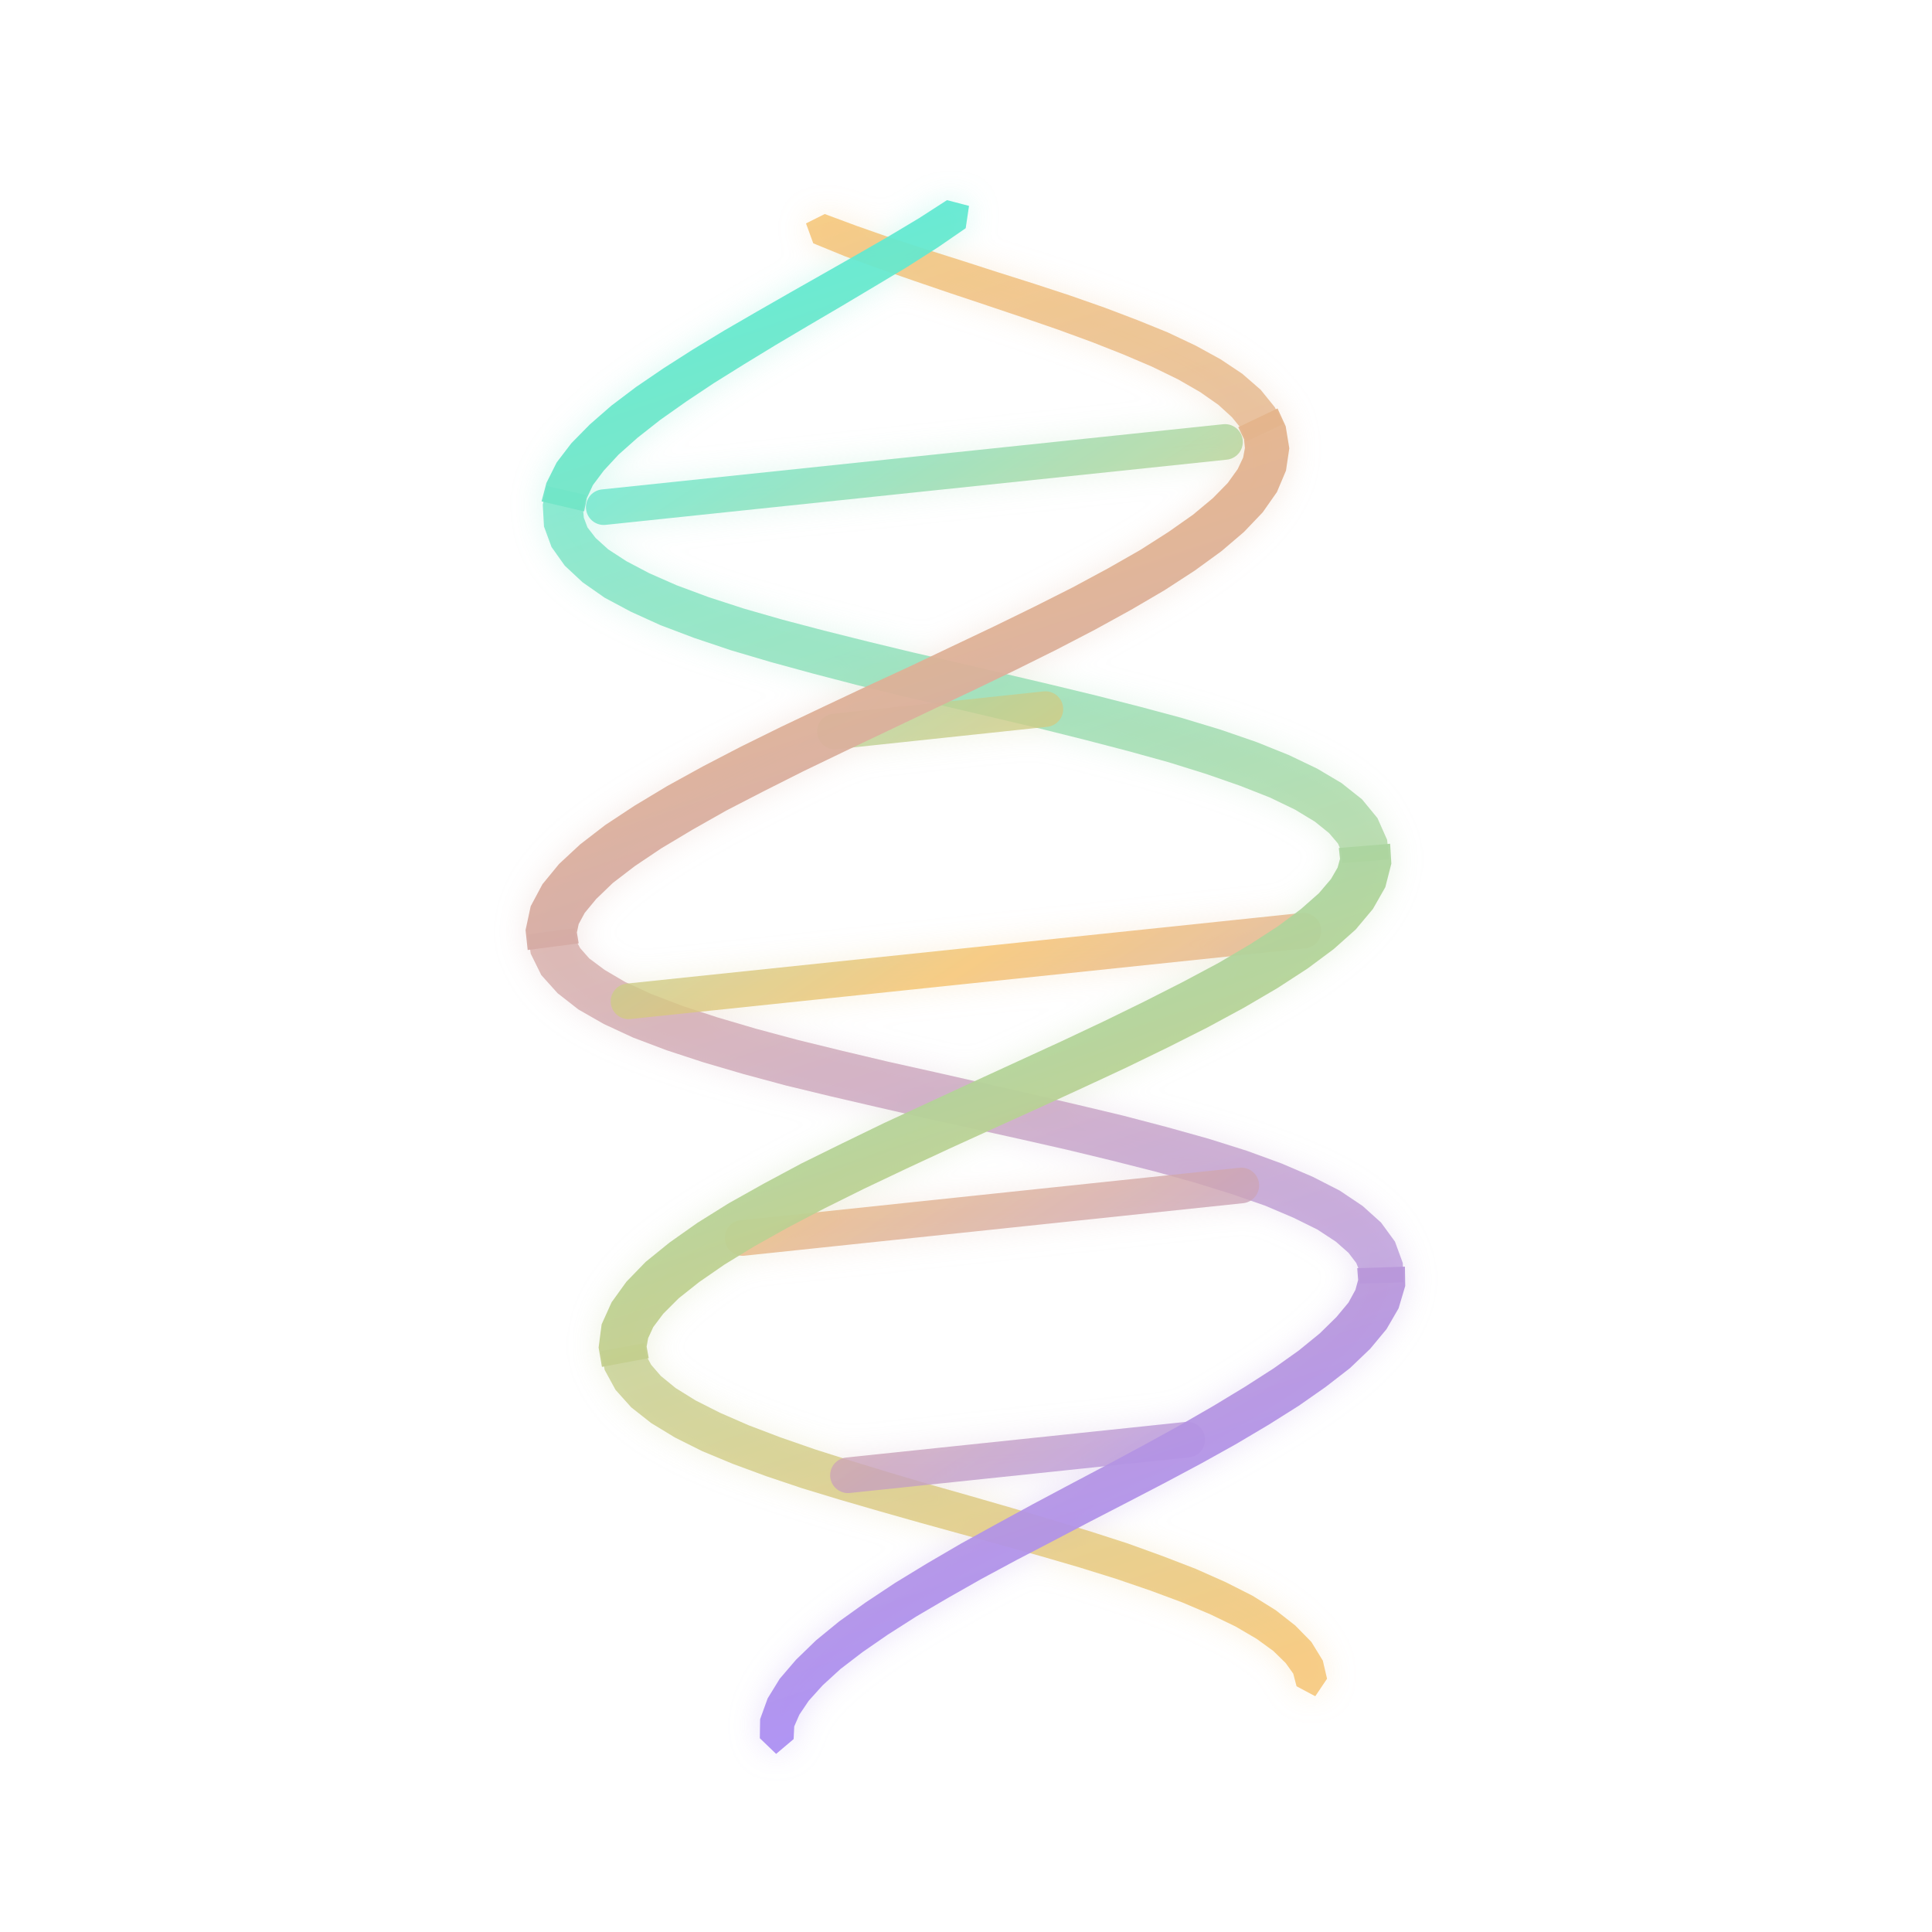
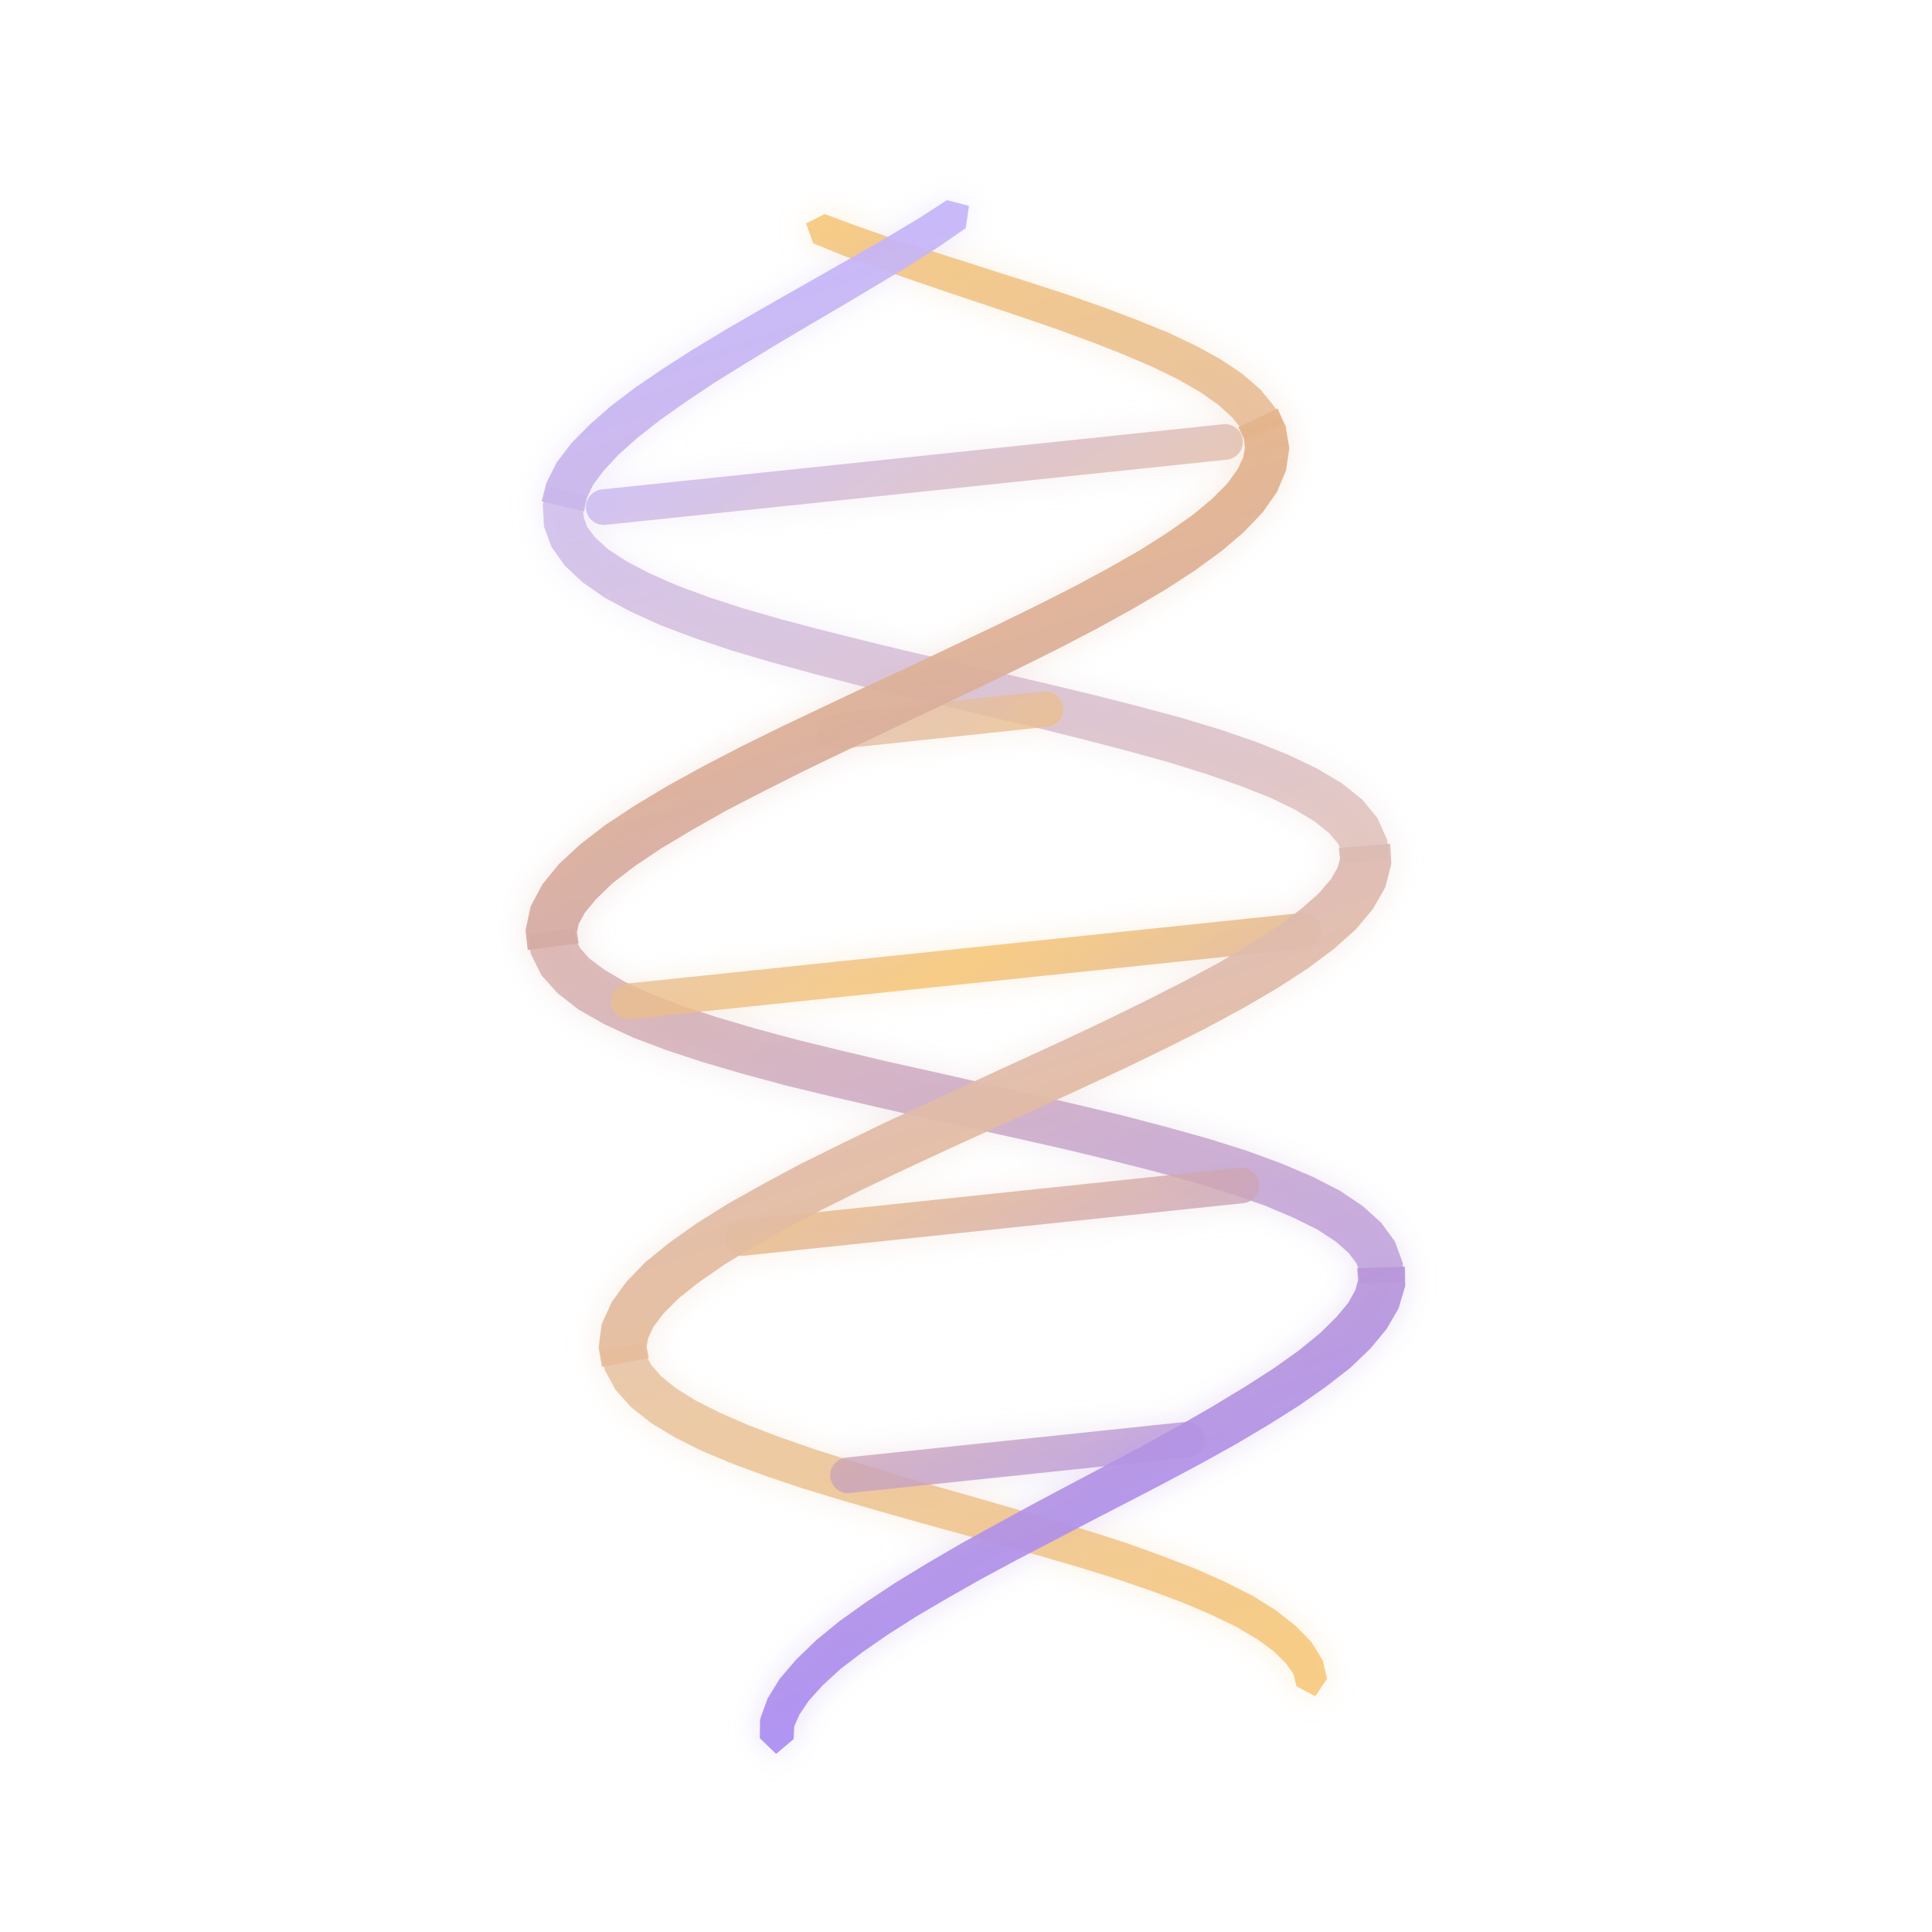
<svg xmlns="http://www.w3.org/2000/svg" viewBox="0 0 64 64" fill="none" role="img" aria-label="Humanity’s Atlas" class="humanitas-dna" data-dna-prefix="hdna">
  <style>#hdna-glow-layer{animation:hdna-breathe 4.2s ease-in-out infinite}@keyframes hdna-breathe{0%,100%{opacity:.22}50%{opacity:.42}}@media (prefers-reduced-motion:reduce){#hdna-glow-layer{animation:none!important;opacity:.22}}</style>
  <defs>
    <linearGradient id="hdna-grad0" x1="24" y1="8" x2="40" y2="56" gradientUnits="userSpaceOnUse" color-interpolation="sRGB">
-       <stop offset="0%" stop-color="#5eead4" />
+       <stop offset="0%" stop-color="#c4b5fd" />
      <stop offset="100%" stop-color="#f5c16c" />
    </linearGradient>
    <linearGradient id="hdna-grad1" x1="24" y1="8" x2="40" y2="56" gradientUnits="userSpaceOnUse" color-interpolation="sRGB">
      <stop offset="0%" stop-color="#f5c16c" />
      <stop offset="100%" stop-color="#a78bfa" />
    </linearGradient>
    <linearGradient id="hdna-rung" x1="20" y1="14" x2="44" y2="50" gradientUnits="userSpaceOnUse" color-interpolation="sRGB">
-       <stop offset="0%" stop-color="#5eead4" />
+       <stop offset="0%" stop-color="#c4b5fd" />
      <stop offset="50%" stop-color="#f5c16c" />
      <stop offset="100%" stop-color="#a78bfa" />
    </linearGradient>
    <filter id="hdna-glow" x="-30%" y="-30%" width="160%" height="160%">
      <feGaussianBlur in="SourceGraphic" stdDeviation="0.5" />
    </filter>
  </defs>
  <g id="hdna-glow-layer" filter="url(#hdna-glow)" opacity=".28">
    <path d="M17.49 30.95L17.58 31.59L17.93 32.30L18.47 32.90L19.16 33.44L20.00 33.92L20.97 34.37L22.08 34.79L23.30 35.19L24.63 35.58L26.04 35.96L27.53 36.32L29.08 36.68L30.65 37.04L32.24 37.39L33.82 37.74L35.36 38.09L36.85 38.45L38.27 38.81L39.60 39.18L40.82 39.56L41.91 39.94L42.85 40.34L43.64 40.73L44.25 41.13L44.67 41.50L44.93 41.84L45.04 42.12L45.05 42.52L46.49 42.48L46.47 41.84L46.21 41.13L45.75 40.50L45.14 39.95L44.38 39.44L43.48 38.98L42.45 38.54L41.30 38.12L40.03 37.72L38.67 37.34L37.22 36.96L35.71 36.60L34.16 36.24L32.58 35.88L30.99 35.52L29.42 35.17L27.90 34.81L26.43 34.45L25.05 34.08L23.76 33.70L22.60 33.32L21.58 32.93L20.71 32.53L20.03 32.13L19.52 31.75L19.22 31.41L19.07 31.13L19.04 30.75L17.49 30.95Z" fill="url(#hdna-grad1)" opacity="0.78" />
    <path d="M18.12 16.10L17.98 16.72L18.02 17.44L18.27 18.12L18.71 18.74L19.30 19.29L20.03 19.80L20.89 20.26L21.88 20.71L22.99 21.13L24.21 21.54L25.53 21.93L26.92 22.31L28.38 22.69L29.89 23.06L31.42 23.42L32.95 23.78L34.47 24.14L35.95 24.51L37.37 24.88L38.71 25.25L39.96 25.64L41.08 26.03L42.07 26.42L42.90 26.82L43.56 27.22L44.03 27.60L44.32 27.94L44.44 28.21L44.46 28.59L46.02 28.47L45.95 27.82L45.63 27.10L45.12 26.48L44.44 25.94L43.63 25.46L42.69 25.01L41.62 24.58L40.43 24.17L39.14 23.78L37.76 23.41L36.31 23.04L34.82 22.68L33.29 22.32L31.76 21.96L30.23 21.61L28.74 21.25L27.30 20.89L25.93 20.53L24.64 20.16L23.47 19.78L22.42 19.39L21.51 18.99L20.75 18.59L20.15 18.20L19.73 17.82L19.46 17.47L19.34 17.15L19.31 16.84L19.41 16.40L18.12 16.10Z" fill="url(#hdna-grad0)" opacity="0.78" />
    <path d="M19.91 44.76L20.03 45.38L20.39 46.04L20.91 46.62L21.57 47.14L22.36 47.62L23.26 48.07L24.27 48.49L25.38 48.90L26.57 49.30L27.82 49.68L29.13 50.06L30.47 50.44L31.81 50.81L33.16 51.18L34.48 51.55L35.75 51.92L36.97 52.30L38.11 52.69L39.16 53.08L40.10 53.48L40.93 53.88L41.63 54.29L42.18 54.69L42.59 55.09L42.84 55.44L42.95 55.86L43.57 56.19L43.96 55.61L43.82 55.01L43.44 54.39L42.91 53.85L42.26 53.34L41.49 52.86L40.60 52.41L39.61 51.97L38.52 51.55L37.36 51.13L36.12 50.73L34.83 50.34L33.51 49.95L32.16 49.56L30.82 49.18L29.50 48.79L28.22 48.40L26.99 48.01L25.84 47.61L24.79 47.21L23.85 46.80L23.04 46.39L22.38 45.98L21.89 45.58L21.57 45.21L21.40 44.89L21.34 44.49L19.91 44.76Z" fill="url(#hdna-grad0)" opacity="0.79" />
    <path d="M26.94 8.06L27.99 8.49L29.12 8.90L30.30 9.31L31.50 9.72L32.70 10.12L33.89 10.52L35.05 10.92L36.17 11.33L37.21 11.74L38.17 12.15L39.03 12.57L39.76 12.99L40.36 13.41L40.81 13.82L41.11 14.19L41.29 14.62L42.51 14.05L42.23 13.49L41.76 12.91L41.15 12.38L40.43 11.90L39.61 11.45L38.68 11.01L37.67 10.60L36.59 10.19L35.45 9.79L34.26 9.40L33.06 9.02L31.85 8.63L30.65 8.25L29.48 7.87L28.37 7.48L27.32 7.09L26.70 7.40L26.94 8.06Z" fill="url(#hdna-grad1)" opacity="0.79" />
    <path d="M24.60 41.01L41.12 39.27" fill="none" stroke="url(#hdna-rung)" stroke-width="1.18" stroke-linecap="round" opacity="0.79" />
    <path d="M28.09 48.87L39.33 47.69" fill="none" stroke="url(#hdna-rung)" stroke-width="1.18" stroke-linecap="round" opacity="0.79" />
    <path d="M34.63 23.49L27.66 24.23" fill="none" stroke="url(#hdna-rung)" stroke-width="1.18" stroke-linecap="round" opacity="0.79" />
    <path d="M20.00 16.80L40.58 14.64" fill="none" stroke="url(#hdna-rung)" stroke-width="1.18" stroke-linecap="round" opacity="0.79" />
    <path d="M43.18 30.83L20.82 33.17" fill="none" stroke="url(#hdna-rung)" stroke-width="1.18" stroke-linecap="round" opacity="0.79" />
    <path d="M31.37 6.63L30.44 7.23L29.42 7.84L28.36 8.45L27.27 9.07L26.16 9.70L25.06 10.33L23.99 10.95L22.95 11.58L21.98 12.20L21.07 12.82L20.25 13.44L19.54 14.06L18.93 14.68L18.44 15.32L18.10 16.00L17.94 16.61L19.35 16.94L19.44 16.50L19.64 16.07L20.00 15.59L20.49 15.06L21.12 14.50L21.87 13.91L22.72 13.31L23.65 12.69L24.66 12.06L25.71 11.42L26.79 10.78L27.88 10.14L28.97 9.49L30.04 8.85L31.06 8.20L31.99 7.56L32.10 6.82L31.37 6.63Z" fill="url(#hdna-grad0)" opacity="0.93" />
    <path d="M44.96 42.01L44.99 42.40L44.90 42.73L44.67 43.15L44.27 43.63L43.72 44.17L43.02 44.74L42.19 45.33L41.24 45.94L40.20 46.57L39.09 47.21L37.91 47.86L36.70 48.51L35.47 49.16L34.23 49.82L33.02 50.48L31.84 51.13L30.71 51.79L29.66 52.43L28.68 53.08L27.80 53.71L27.03 54.34L26.37 54.98L25.83 55.61L25.43 56.26L25.18 56.95L25.17 57.58L25.71 58.10L26.29 57.61L26.31 57.19L26.48 56.80L26.79 56.34L27.25 55.83L27.84 55.29L28.57 54.73L29.41 54.15L30.35 53.55L31.39 52.94L32.50 52.31L33.67 51.68L34.88 51.05L36.12 50.40L37.36 49.76L38.59 49.12L39.79 48.48L40.94 47.84L42.02 47.20L43.02 46.57L43.92 45.94L44.72 45.32L45.39 44.68L45.93 44.03L46.33 43.34L46.55 42.60L46.54 41.96L44.96 42.01Z" fill="url(#hdna-grad1)" opacity="0.93" />
    <path d="M41.02 14.15L41.21 14.55L41.24 14.84L41.18 15.16L41.00 15.54L40.67 16.00L40.18 16.50L39.52 17.05L38.71 17.62L37.77 18.22L36.70 18.83L35.53 19.46L34.26 20.10L32.93 20.75L31.54 21.41L30.13 22.08L28.70 22.74L27.28 23.41L25.89 24.07L24.55 24.73L23.28 25.39L22.10 26.04L21.02 26.69L20.05 27.33L19.22 27.97L18.52 28.62L17.97 29.29L17.58 30.02L17.41 30.81L17.48 31.47L19.17 31.25L19.11 30.89L19.17 30.61L19.37 30.24L19.75 29.78L20.30 29.25L21.03 28.69L21.91 28.10L22.93 27.49L24.06 26.85L25.30 26.21L26.61 25.55L27.98 24.89L29.39 24.22L30.82 23.54L32.24 22.87L33.63 22.20L34.98 21.53L36.27 20.86L37.47 20.20L38.58 19.55L39.58 18.90L40.46 18.26L41.21 17.62L41.83 16.97L42.30 16.30L42.60 15.59L42.71 14.85L42.59 14.12L42.32 13.53L41.02 14.15Z" fill="url(#hdna-grad1)" opacity="0.94" />
    <path d="M44.35 28.09L44.39 28.45L44.31 28.74L44.09 29.12L43.69 29.59L43.10 30.11L42.34 30.68L41.43 31.27L40.38 31.89L39.20 32.52L37.92 33.17L36.57 33.83L35.15 34.50L33.69 35.17L32.21 35.85L30.74 36.53L29.29 37.20L27.89 37.88L26.55 38.54L25.30 39.21L24.14 39.86L23.10 40.51L22.18 41.16L21.39 41.80L20.75 42.46L20.26 43.14L19.93 43.87L19.83 44.64L19.94 45.28L21.49 44.99L21.42 44.61L21.47 44.33L21.64 43.96L21.97 43.52L22.48 43.01L23.16 42.47L24.00 41.89L24.98 41.29L26.09 40.67L27.31 40.03L28.62 39.38L30.01 38.72L31.45 38.05L32.92 37.38L34.40 36.71L35.86 36.04L37.30 35.37L38.68 34.70L39.99 34.04L41.21 33.38L42.32 32.73L43.32 32.08L44.18 31.44L44.91 30.79L45.48 30.11L45.89 29.39L46.09 28.61L46.05 27.95L44.35 28.09Z" fill="url(#hdna-grad0)" opacity="0.94" />
  </g>
  <g id="hdna-static">
    <path d="M17.49 30.95L17.58 31.59L17.93 32.30L18.47 32.90L19.16 33.44L20.00 33.92L20.97 34.37L22.08 34.79L23.30 35.19L24.63 35.58L26.04 35.96L27.53 36.32L29.08 36.68L30.65 37.04L32.24 37.39L33.82 37.74L35.36 38.09L36.85 38.45L38.27 38.81L39.60 39.18L40.82 39.56L41.91 39.94L42.85 40.34L43.64 40.73L44.25 41.13L44.67 41.50L44.93 41.84L45.04 42.12L45.05 42.52L46.49 42.48L46.47 41.84L46.21 41.13L45.75 40.50L45.14 39.95L44.38 39.44L43.48 38.98L42.45 38.54L41.30 38.12L40.03 37.72L38.67 37.34L37.22 36.96L35.71 36.60L34.16 36.24L32.58 35.88L30.99 35.52L29.42 35.17L27.90 34.81L26.43 34.45L25.05 34.08L23.76 33.70L22.60 33.32L21.58 32.93L20.71 32.53L20.03 32.13L19.52 31.75L19.22 31.41L19.07 31.13L19.04 30.75L17.49 30.95Z" fill="url(#hdna-grad1)" opacity="0.78" />
    <path d="M18.12 16.10L17.98 16.72L18.02 17.44L18.27 18.12L18.71 18.74L19.30 19.29L20.03 19.80L20.89 20.26L21.88 20.71L22.99 21.13L24.21 21.54L25.53 21.93L26.92 22.31L28.38 22.69L29.89 23.06L31.42 23.42L32.95 23.78L34.47 24.14L35.95 24.51L37.37 24.88L38.71 25.25L39.96 25.64L41.08 26.03L42.07 26.42L42.90 26.82L43.56 27.22L44.03 27.60L44.32 27.94L44.44 28.21L44.46 28.59L46.02 28.47L45.95 27.82L45.63 27.10L45.12 26.48L44.44 25.94L43.63 25.46L42.69 25.01L41.62 24.58L40.43 24.17L39.14 23.78L37.76 23.41L36.31 23.04L34.82 22.68L33.29 22.32L31.76 21.96L30.23 21.61L28.74 21.25L27.30 20.89L25.93 20.53L24.64 20.16L23.47 19.78L22.42 19.39L21.51 18.99L20.75 18.59L20.15 18.20L19.73 17.82L19.46 17.47L19.34 17.15L19.31 16.84L19.41 16.40L18.12 16.10Z" fill="url(#hdna-grad0)" opacity="0.78" />
    <path d="M19.91 44.76L20.03 45.38L20.39 46.04L20.91 46.62L21.57 47.14L22.36 47.62L23.26 48.07L24.27 48.49L25.38 48.90L26.57 49.30L27.82 49.68L29.13 50.06L30.47 50.44L31.81 50.81L33.16 51.18L34.48 51.55L35.75 51.92L36.97 52.30L38.11 52.69L39.16 53.08L40.10 53.48L40.93 53.88L41.63 54.29L42.18 54.69L42.59 55.09L42.84 55.44L42.95 55.86L43.57 56.19L43.96 55.61L43.82 55.01L43.44 54.39L42.91 53.85L42.26 53.34L41.49 52.86L40.60 52.41L39.61 51.97L38.52 51.55L37.36 51.13L36.12 50.73L34.83 50.34L33.51 49.95L32.16 49.56L30.82 49.18L29.50 48.79L28.22 48.40L26.99 48.01L25.84 47.61L24.79 47.21L23.85 46.80L23.04 46.39L22.38 45.98L21.89 45.58L21.57 45.21L21.40 44.89L21.34 44.49L19.91 44.76Z" fill="url(#hdna-grad0)" opacity="0.79" />
    <path d="M26.94 8.06L27.99 8.49L29.12 8.90L30.30 9.31L31.50 9.72L32.70 10.12L33.89 10.52L35.05 10.92L36.17 11.33L37.21 11.74L38.17 12.15L39.03 12.57L39.76 12.99L40.36 13.41L40.81 13.82L41.11 14.19L41.29 14.62L42.51 14.05L42.23 13.49L41.76 12.91L41.15 12.38L40.43 11.90L39.61 11.45L38.68 11.01L37.67 10.60L36.59 10.19L35.45 9.79L34.26 9.40L33.06 9.02L31.85 8.63L30.65 8.25L29.48 7.87L28.37 7.48L27.32 7.09L26.70 7.40L26.94 8.06Z" fill="url(#hdna-grad1)" opacity="0.79" />
    <path d="M24.60 41.01L41.12 39.27" fill="none" stroke="url(#hdna-rung)" stroke-width="1.18" stroke-linecap="round" opacity="0.79" />
    <path d="M28.09 48.87L39.33 47.69" fill="none" stroke="url(#hdna-rung)" stroke-width="1.18" stroke-linecap="round" opacity="0.79" />
    <path d="M34.63 23.49L27.66 24.23" fill="none" stroke="url(#hdna-rung)" stroke-width="1.18" stroke-linecap="round" opacity="0.79" />
    <path d="M20.00 16.80L40.58 14.64" fill="none" stroke="url(#hdna-rung)" stroke-width="1.18" stroke-linecap="round" opacity="0.79" />
    <path d="M43.18 30.83L20.82 33.17" fill="none" stroke="url(#hdna-rung)" stroke-width="1.18" stroke-linecap="round" opacity="0.79" />
    <path d="M31.37 6.63L30.44 7.23L29.42 7.84L28.36 8.45L27.27 9.07L26.16 9.70L25.06 10.33L23.99 10.95L22.95 11.58L21.98 12.20L21.07 12.82L20.25 13.44L19.54 14.06L18.93 14.68L18.44 15.32L18.10 16.00L17.94 16.61L19.35 16.94L19.44 16.50L19.64 16.07L20.00 15.59L20.49 15.06L21.12 14.50L21.87 13.91L22.72 13.31L23.65 12.69L24.66 12.06L25.71 11.42L26.79 10.78L27.88 10.14L28.97 9.49L30.04 8.85L31.06 8.20L31.99 7.56L32.10 6.82L31.37 6.63Z" fill="url(#hdna-grad0)" opacity="0.93" />
    <path d="M44.96 42.01L44.99 42.40L44.90 42.73L44.67 43.15L44.27 43.63L43.72 44.17L43.02 44.74L42.19 45.33L41.24 45.94L40.20 46.57L39.09 47.21L37.91 47.86L36.70 48.51L35.47 49.16L34.23 49.82L33.02 50.48L31.84 51.13L30.71 51.79L29.66 52.43L28.68 53.08L27.80 53.71L27.03 54.34L26.37 54.98L25.83 55.61L25.43 56.26L25.18 56.95L25.17 57.58L25.71 58.10L26.29 57.61L26.31 57.19L26.48 56.80L26.79 56.34L27.25 55.83L27.84 55.29L28.57 54.73L29.41 54.15L30.35 53.55L31.39 52.94L32.50 52.31L33.67 51.68L34.88 51.05L36.12 50.40L37.36 49.76L38.59 49.12L39.79 48.48L40.94 47.84L42.02 47.20L43.02 46.57L43.92 45.94L44.72 45.32L45.39 44.68L45.93 44.03L46.33 43.34L46.55 42.60L46.54 41.96L44.96 42.01Z" fill="url(#hdna-grad1)" opacity="0.93" />
    <path d="M41.02 14.15L41.21 14.55L41.24 14.84L41.18 15.16L41.00 15.54L40.67 16.00L40.18 16.50L39.52 17.05L38.71 17.62L37.77 18.22L36.70 18.83L35.53 19.46L34.26 20.10L32.93 20.75L31.54 21.41L30.13 22.08L28.70 22.74L27.28 23.41L25.89 24.07L24.55 24.73L23.28 25.39L22.10 26.04L21.02 26.69L20.05 27.33L19.22 27.97L18.52 28.62L17.97 29.29L17.58 30.02L17.41 30.81L17.48 31.47L19.17 31.25L19.11 30.89L19.17 30.61L19.37 30.24L19.75 29.78L20.30 29.25L21.03 28.69L21.91 28.10L22.93 27.49L24.06 26.85L25.30 26.21L26.61 25.55L27.98 24.89L29.39 24.22L30.82 23.54L32.24 22.87L33.63 22.20L34.98 21.53L36.27 20.86L37.47 20.20L38.58 19.55L39.58 18.90L40.46 18.26L41.21 17.62L41.83 16.97L42.30 16.30L42.60 15.59L42.71 14.85L42.59 14.12L42.32 13.53L41.02 14.15Z" fill="url(#hdna-grad1)" opacity="0.94" />
    <path d="M44.35 28.09L44.39 28.45L44.31 28.74L44.09 29.12L43.69 29.59L43.10 30.11L42.34 30.68L41.43 31.27L40.38 31.89L39.20 32.52L37.92 33.17L36.57 33.83L35.15 34.50L33.69 35.17L32.21 35.85L30.74 36.53L29.29 37.20L27.89 37.88L26.55 38.54L25.30 39.21L24.14 39.86L23.10 40.51L22.18 41.16L21.39 41.80L20.75 42.46L20.26 43.14L19.93 43.87L19.83 44.64L19.94 45.28L21.49 44.99L21.42 44.61L21.47 44.33L21.64 43.96L21.97 43.52L22.48 43.01L23.16 42.47L24.00 41.89L24.98 41.29L26.09 40.67L27.31 40.03L28.62 39.38L30.01 38.72L31.45 38.05L32.92 37.38L34.40 36.71L35.86 36.04L37.30 35.37L38.68 34.70L39.99 34.04L41.21 33.38L42.32 32.73L43.32 32.08L44.18 31.44L44.91 30.79L45.48 30.11L45.89 29.39L46.09 28.61L46.05 27.95L44.35 28.09Z" fill="url(#hdna-grad0)" opacity="0.94" />
  </g>
  <g id="hdna-live" opacity="0" />
</svg>
